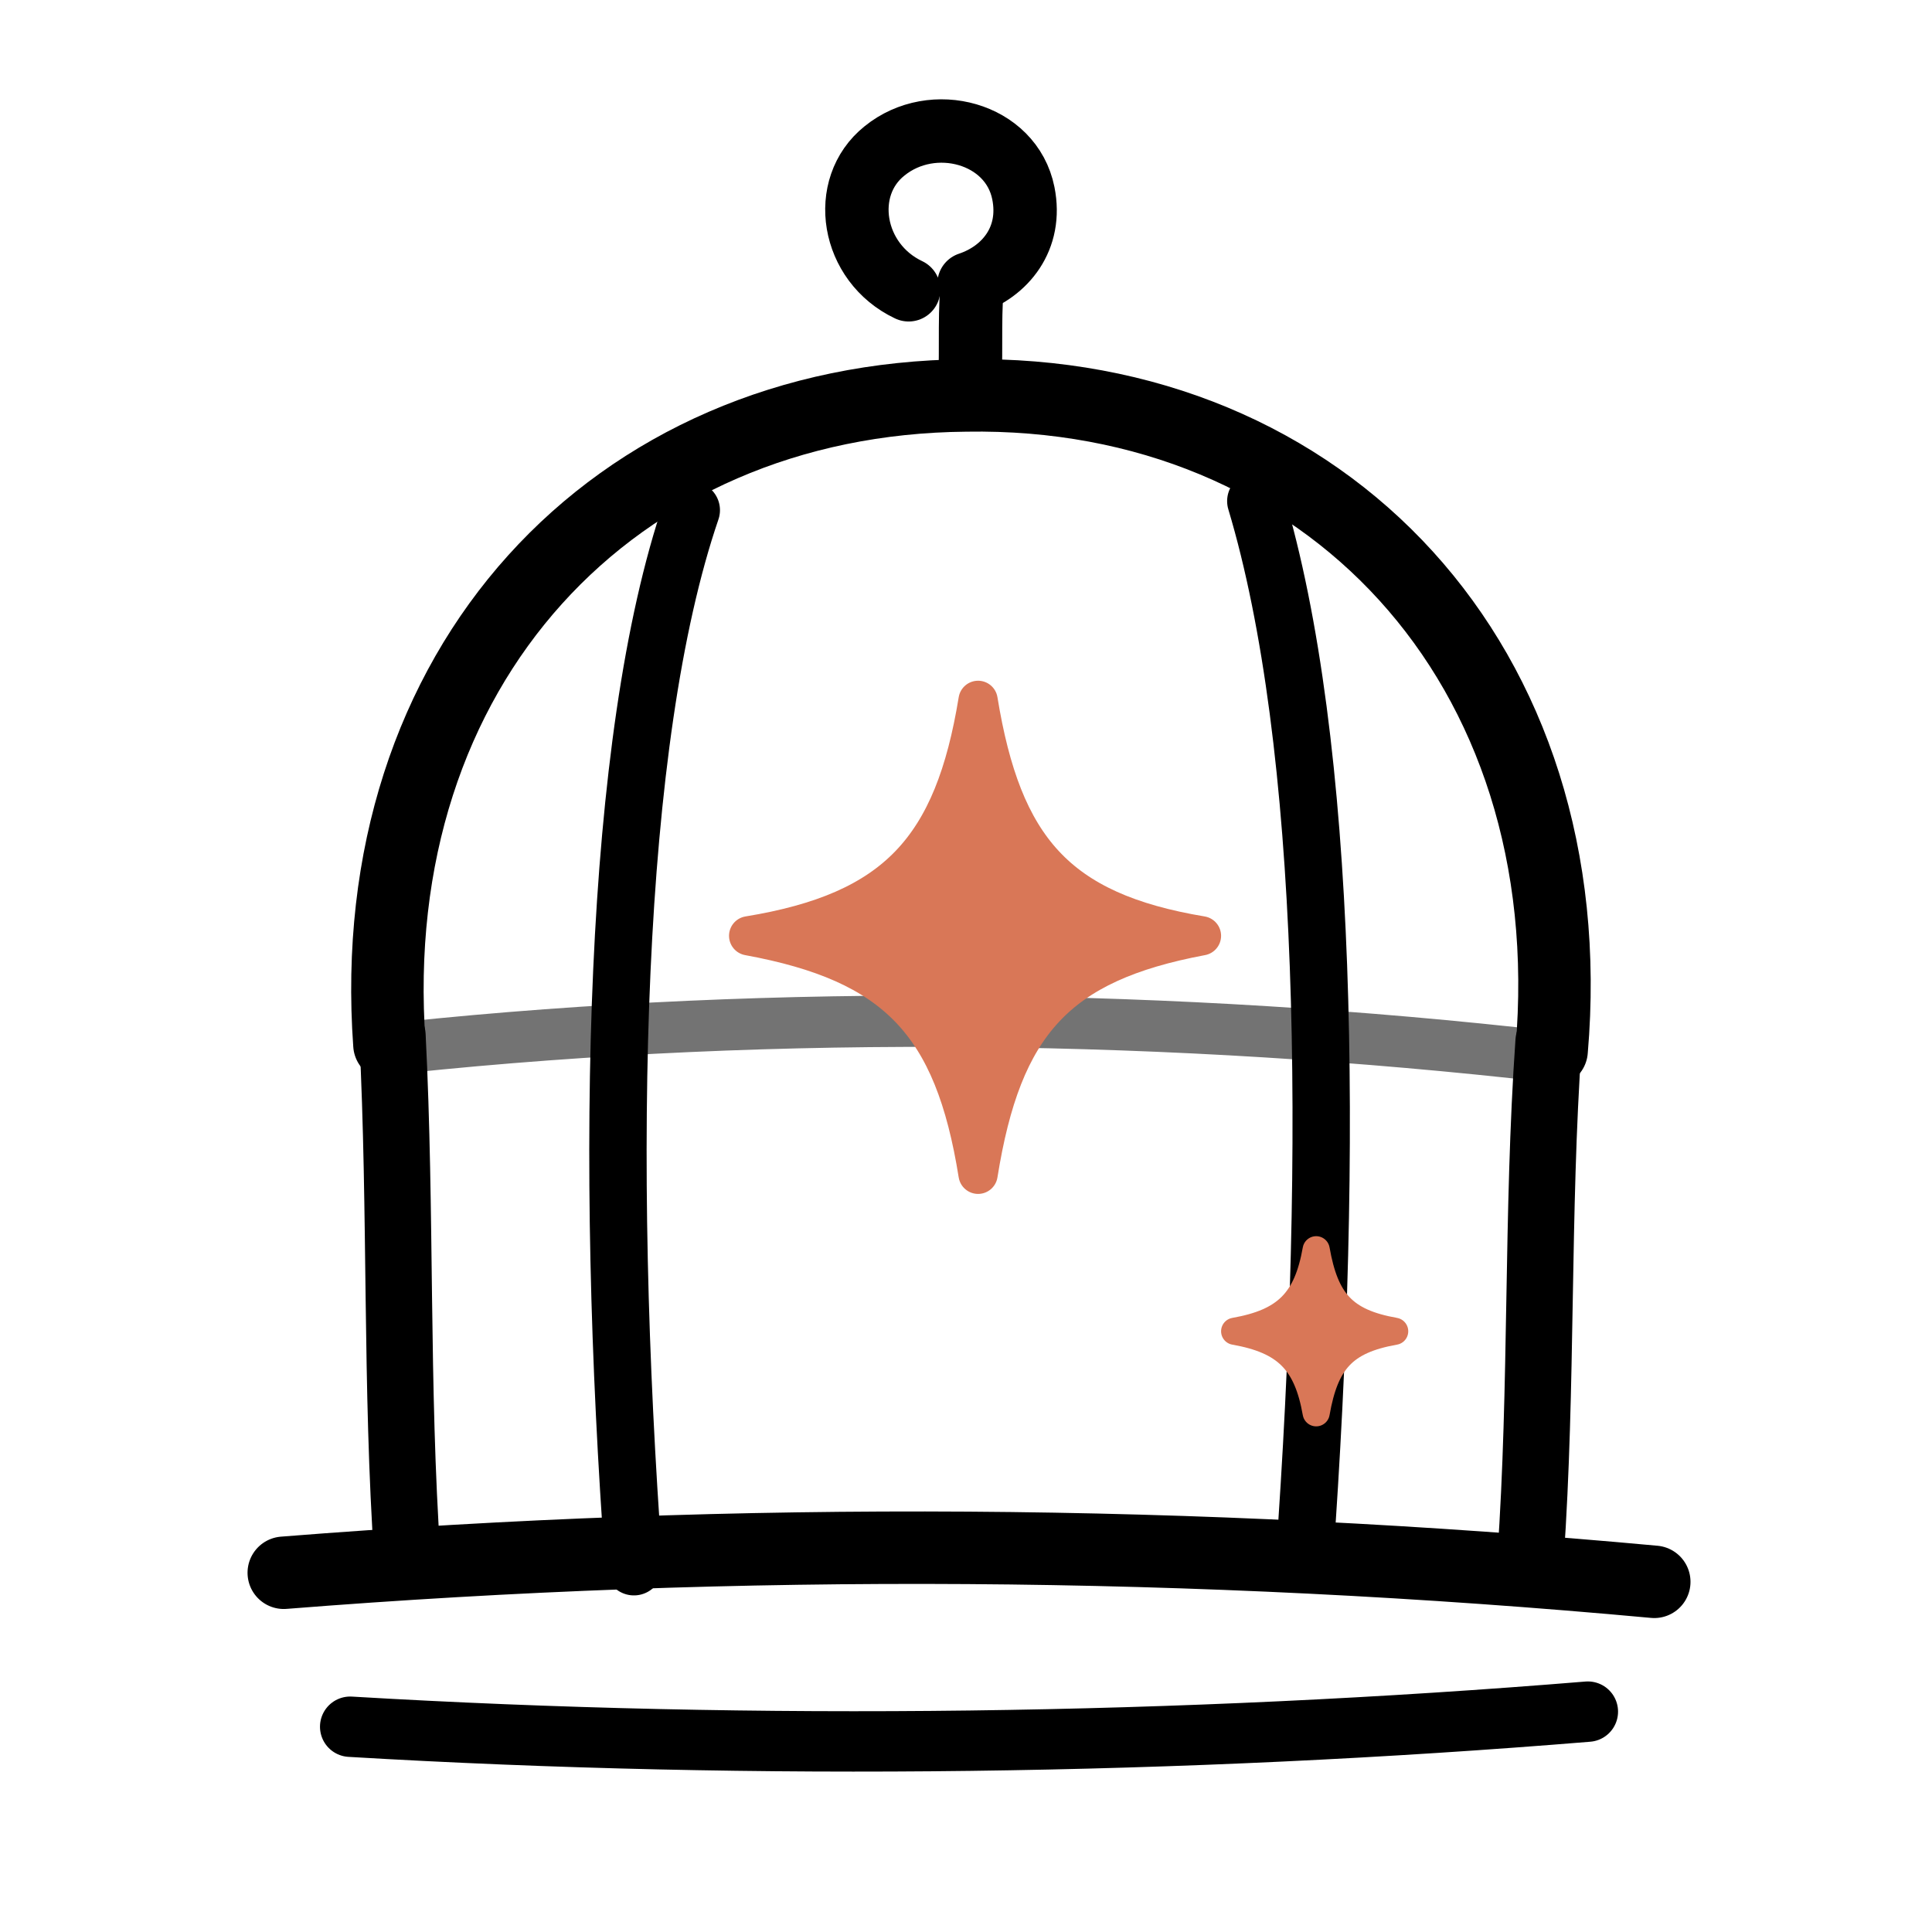
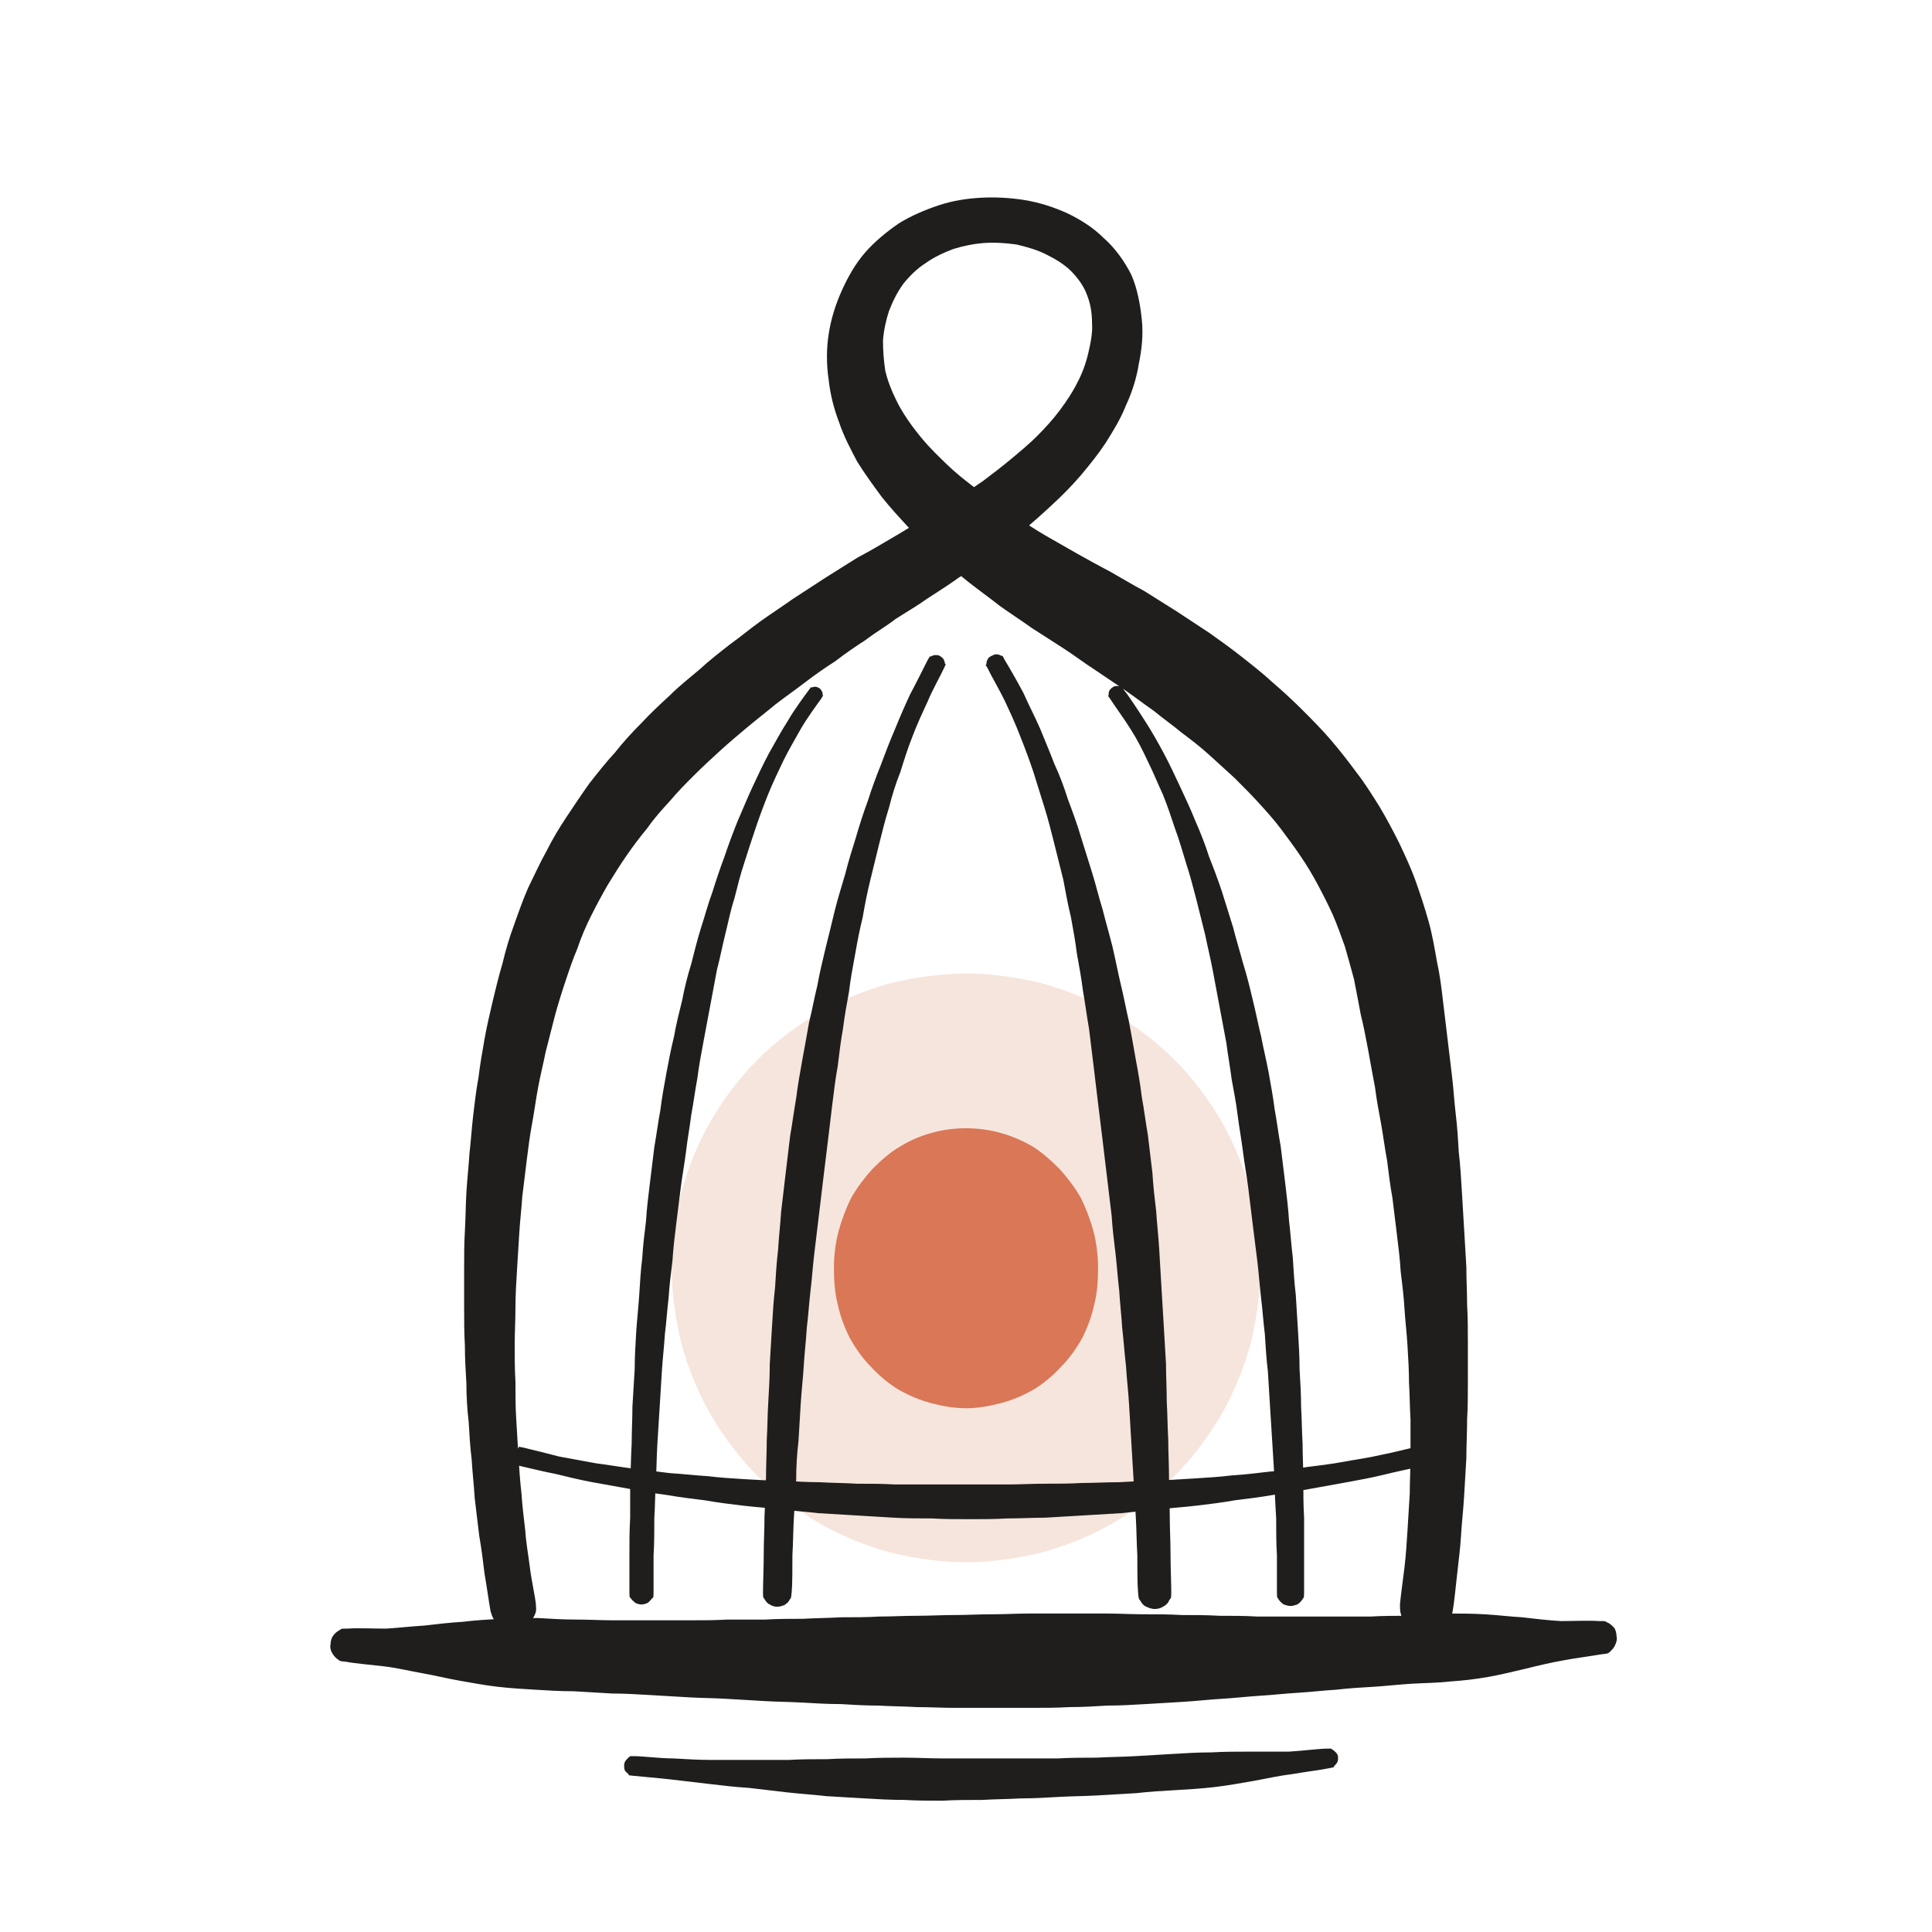
- <svg xmlns="http://www.w3.org/2000/svg" viewBox="0 0 64 64" fill="none" stroke="currentColor" stroke-linecap="round" stroke-linejoin="round">
-   <path d="M30.1 9.6c-1.9-.9-2.3-3.4-.8-4.6 1.6-1.3 4.2-.6 4.6 1.4.3 1.5-.6 2.6-1.8 3" stroke-width="2.1" />
-   <path d="M32.2 9.5c-.1 1.2 0 2.4-.1 3.7" stroke-width="2.1" />
-   <path d="M12.9 34.6c-.9-12.5 7.4-21.4 19.1-21.5 11.9-.2 20.5 8.9 19.4 21.7" stroke-width="2.4" />
-   <path d="M13 34.3c.3 5.9.1 11.6.5 17.4M51.3 34.5c-.4 5.7-.2 11.4-.6 17.1" stroke-width="2.2" />
-   <path d="M22.9 16.9c-2.6 7.6-2.9 21.4-1.9 35M41.6 16.6c2.4 8 2.6 21.3 1.6 35.2" stroke-width="1.9" />
-   <path d="M13.4 34.7c12.4-1.3 25.6-1.1 37.9.3" stroke-width="1.7" opacity=".55" />
-   <path d="M9.4 52.1c15.1-1.2 30.2-1.1 45.4.3" stroke-width="2.4" />
-   <path d="M11.6 57.2c13.5.8 27.6.6 41-.5" stroke-width="2" />
-   <path d="M32.4 23.2c.8 4.9 2.6 7 7.4 7.8-4.8.9-6.6 2.9-7.4 7.9-.8-5-2.7-7-7.6-7.9 4.9-.8 6.8-2.9 7.6-7.8z" fill="#D97757" stroke="#D97757" stroke-width="1.3" />
-   <path d="M43.6 41.4c.3 1.7.9 2.4 2.6 2.7-1.7.3-2.3 1-2.6 2.7-.3-1.7-1-2.4-2.7-2.7 1.7-.3 2.4-1 2.7-2.7z" fill="#D97757" stroke="#D97757" stroke-width=".9" />
+ <svg xmlns="http://www.w3.org/2000/svg" viewBox="0 0 256 256" fill="none">
+   <path d="M167 168C167 171.4 166.5 174.8 165.7 178.1C164.8 181.3 163.5 184.6 161.8 187.5C160.1 190.4 158 193.2 155.6 195.6C153.2 198 150.4 200.1 147.5 201.8C144.6 203.5 141.3 204.8 138.1 205.7C134.8 206.5 131.4 207 128 207C124.6 207 121.2 206.5 117.9 205.7C114.7 204.8 111.4 203.5 108.5 201.8C105.6 200.1 102.8 198 100.4 195.6C98 193.2 95.9 190.4 94.2 187.5C92.5 184.6 91.2 181.3 90.3 178.1C89.5 174.8 89 171.4 89 168C89 164.6 89.5 161.2 90.3 157.9C91.2 154.7 92.5 151.4 94.2 148.5C95.9 145.6 98 142.8 100.4 140.4C102.8 138 105.6 135.9 108.5 134.2C111.4 132.5 114.7 131.2 117.9 130.3C121.2 129.5 124.6 129 128 129C131.4 129 134.8 129.5 138.1 130.3C141.3 131.2 144.6 132.5 147.5 134.2C150.4 135.9 153.2 138 155.6 140.4C158 142.8 160.1 145.6 161.8 148.5C163.5 151.4 164.8 154.7 165.7 157.9C166.5 161.2 167 164.6 167 168Z" fill="#F6E5DC" />
+   <path d="M71 212.5C70.9 211.5 70.4 209.3 70.2 207.6C70 206 69.7 204.4 69.6 202.8C69.4 201.1 69.2 199.5 69.1 197.9C68.9 196.2 68.8 194.6 68.7 193C68.6 191.3 68.5 189.7 68.4 188C68.3 186.4 68.3 184.8 68.3 183.1C68.2 181.5 68.2 179.8 68.2 178.2C68.2 176.6 68.3 174.9 68.3 173.3C68.3 171.6 68.4 170 68.5 168.4C68.6 166.7 68.7 165.1 68.8 163.5C68.9 161.8 69.1 160.2 69.2 158.6C69.4 157 69.6 155.3 69.8 153.7C70 152.1 70.2 150.5 70.5 148.9C70.8 147.3 71 145.7 71.3 144.1C71.6 142.5 72 140.9 72.3 139.4C72.7 137.8 73.1 136.3 73.5 134.7C73.9 133.2 74.4 131.6 74.9 130.1C75.4 128.6 75.9 127.1 76.5 125.7C77 124.2 77.6 122.8 78.3 121.4C79 120 79.7 118.7 80.5 117.3C81.3 116 82.1 114.7 83 113.4C83.9 112.1 84.8 110.9 85.8 109.7C86.7 108.4 87.7 107.3 88.8 106.1C89.8 104.9 90.9 103.8 92 102.7C93.1 101.6 94.3 100.5 95.5 99.4C96.6 98.4 97.9 97.3 99.1 96.3C100.3 95.3 101.6 94.3 102.8 93.3C104.1 92.3 105.4 91.4 106.7 90.4C108 89.4 109.3 88.5 110.7 87.6C112 86.6 113.3 85.7 114.7 84.8C116 83.8 117.4 83 118.7 82C120.1 81.1 121.5 80.3 122.9 79.3C124.3 78.4 125.7 77.5 127.1 76.5C128.5 75.6 129.9 74.6 131.3 73.6C132.7 72.5 134.1 71.5 135.4 70.4C136.8 69.3 138.1 68.1 139.4 66.9C140.7 65.7 142 64.4 143.2 63C144.3 61.7 145.5 60.2 146.5 58.7C147.5 57.1 148.5 55.5 149.2 53.7C150 52 150.6 50.1 150.9 48.2C151.3 46.3 151.5 44.3 151.3 42.4C151.1 40.4 150.7 38.2 149.9 36.4C149 34.6 147.7 32.8 146.2 31.5C144.8 30.1 143 29 141.3 28.2C139.5 27.4 137.6 26.8 135.7 26.5C133.8 26.2 131.9 26.1 130 26.2C128.1 26.3 126.2 26.6 124.4 27.2C122.6 27.8 120.7 28.6 119.1 29.6C117.5 30.7 115.9 32 114.6 33.5C113.3 35 112.3 36.8 111.5 38.6C110.7 40.4 110.1 42.3 109.8 44.3C109.5 46.2 109.5 48.3 109.8 50.3C110 52.2 110.5 54.2 111.2 56C111.8 57.8 112.7 59.5 113.6 61.2C114.6 62.8 115.7 64.3 116.8 65.8C117.9 67.2 119.2 68.6 120.4 69.9C121.6 71.2 122.9 72.5 124.2 73.7C125.6 74.8 126.9 76 128.3 77.1C129.7 78.2 131.1 79.2 132.5 80.3C133.9 81.3 135.3 82.2 136.7 83.2C138.1 84.1 139.5 85 140.9 85.9C142.3 86.8 143.6 87.8 145 88.7C146.3 89.6 147.7 90.5 149 91.4C150.3 92.3 151.6 93.3 152.9 94.2C154.1 95.2 155.4 96.1 156.6 97.1C157.8 98 159.1 99 160.2 100C161.4 101.1 162.5 102.1 163.6 103.1C164.7 104.2 165.8 105.3 166.8 106.4C167.8 107.5 168.8 108.6 169.7 109.8C170.6 111 171.5 112.2 172.3 113.4C173.2 114.7 173.9 115.9 174.6 117.2C175.3 118.5 176 119.9 176.6 121.2C177.2 122.6 177.7 124 178.2 125.4C178.6 126.8 179 128.2 179.4 129.7C179.7 131.2 180 132.8 180.3 134.4C180.7 136 181 137.6 181.3 139.2C181.6 140.9 181.9 142.5 182.2 144.1C182.4 145.7 182.7 147.3 183 148.9C183.3 150.6 183.5 152.2 183.8 153.8C184 155.4 184.2 157.1 184.5 158.7C184.7 160.3 184.9 162 185.1 163.6C185.3 165.2 185.5 166.8 185.6 168.5C185.8 170.1 186 171.7 186.1 173.4C186.2 175 186.4 176.6 186.5 178.3C186.6 179.9 186.7 181.6 186.7 183.2C186.8 184.8 186.8 186.5 186.9 188.1C186.9 189.7 186.9 191.4 186.9 193C186.9 194.6 186.8 196.3 186.8 197.9C186.7 199.5 186.6 201.2 186.5 202.8C186.4 204.4 186.3 206 186.1 207.7C185.9 209.3 185.6 211.5 185.5 212.6C185.5 213.7 185.6 213.8 185.8 214.4C186 214.9 186.4 215.4 186.9 215.8C187.4 216.1 188 216.4 188.6 216.5C189.2 216.5 189.8 216.4 190.4 216.2C190.9 216 191.4 215.6 191.8 215.1C192.1 214.6 192.3 214.5 192.5 213.4C192.7 212.3 192.9 210.1 193.1 208.4C193.3 206.7 193.5 205 193.6 203.4C193.7 201.7 193.9 200 194 198.3C194.1 196.6 194.2 194.9 194.3 193.2C194.3 191.5 194.4 189.8 194.4 188.1C194.5 186.4 194.5 184.8 194.5 183.1C194.5 181.4 194.5 179.7 194.5 178C194.5 176.3 194.5 174.6 194.4 172.9C194.4 171.2 194.3 169.6 194.3 167.9C194.2 166.2 194.1 164.5 194 162.8C193.9 161.1 193.8 159.4 193.7 157.8C193.6 156.1 193.5 154.4 193.3 152.7C193.2 151 193.1 149.3 192.9 147.7C192.7 146 192.6 144.3 192.4 142.6C192.2 141 192 139.3 191.8 137.6C191.6 135.9 191.4 134.3 191.2 132.6C191 130.9 190.8 129.2 190.4 127.4C190.1 125.7 189.8 123.9 189.3 122.1C188.8 120.3 188.2 118.5 187.6 116.8C187 115.1 186.2 113.4 185.4 111.7C184.6 110.1 183.7 108.4 182.8 106.9C181.8 105.3 180.8 103.7 179.7 102.3C178.6 100.8 177.5 99.4 176.3 98C175.1 96.6 173.8 95.3 172.5 94C171.3 92.8 170 91.6 168.6 90.4C167.3 89.2 165.9 88.1 164.5 87C163.1 85.9 161.7 84.9 160.3 83.9C158.8 82.9 157.4 82 155.9 81C154.5 80.1 153 79.2 151.6 78.3C150.1 77.5 148.6 76.6 147.2 75.8C145.7 75 144.2 74.2 142.8 73.4C141.4 72.6 140 71.8 138.6 71C137.2 70.2 135.9 69.3 134.6 68.5C133.3 67.6 132 66.7 130.7 65.8C129.5 64.9 128.2 63.9 127.1 63C125.9 62 124.8 60.9 123.8 59.9C122.7 58.8 121.8 57.7 120.9 56.5C120.1 55.4 119.3 54.2 118.7 52.9C118.1 51.7 117.6 50.4 117.3 49.1C117.1 47.8 117 46.4 117 45.1C117.1 43.8 117.4 42.4 117.8 41.2C118.3 39.9 118.9 38.7 119.7 37.6C120.5 36.6 121.5 35.6 122.6 34.9C123.7 34.1 125 33.5 126.3 33C127.6 32.6 129 32.3 130.4 32.2C131.8 32.1 133.3 32.2 134.7 32.4C136 32.7 137.4 33.1 138.6 33.7C139.8 34.3 141 35 141.9 35.9C142.8 36.8 143.6 37.9 144 39C144.5 40.2 144.7 41.5 144.7 42.8C144.8 44.1 144.5 45.5 144.2 46.8C143.9 48.1 143.4 49.5 142.7 50.8C142.1 52 141.3 53.2 140.4 54.4C139.5 55.6 138.5 56.7 137.4 57.8C136.4 58.8 135.2 59.8 134 60.8C132.8 61.8 131.5 62.8 130.3 63.7C129 64.6 127.7 65.5 126.3 66.3C125 67.2 123.6 68.1 122.2 68.9C120.8 69.7 119.4 70.6 118 71.4C116.5 72.3 115.1 73.1 113.6 73.9C112.2 74.8 110.7 75.7 109.3 76.6C107.9 77.5 106.4 78.5 105 79.4C103.6 80.4 102.2 81.3 100.8 82.3C99.4 83.3 98.1 84.4 96.7 85.4C95.3 86.5 94 87.5 92.7 88.7C91.4 89.8 90 90.9 88.8 92.1C87.5 93.3 86.2 94.5 85 95.8C83.8 97 82.6 98.3 81.5 99.7C80.3 101 79.2 102.4 78.1 103.8C77.1 105.2 76.1 106.7 75.1 108.2C74.1 109.7 73.2 111.2 72.4 112.8C71.5 114.4 70.8 116 70 117.6C69.3 119.2 68.7 120.9 68.1 122.6C67.5 124.2 67 125.9 66.6 127.6C66.1 129.3 65.7 130.9 65.3 132.6C64.9 134.3 64.5 136 64.2 137.7C63.9 139.4 63.6 141.1 63.4 142.8C63.1 144.4 62.9 146.1 62.7 147.8C62.5 149.5 62.4 151.2 62.2 152.9C62.1 154.6 61.9 156.3 61.8 158C61.7 159.7 61.7 161.4 61.6 163.1C61.5 164.8 61.5 166.5 61.5 168.1C61.5 169.8 61.5 171.5 61.5 173.2C61.5 174.9 61.5 176.6 61.6 178.3C61.6 180 61.7 181.7 61.8 183.3C61.8 185 61.9 186.7 62.1 188.4C62.2 190.1 62.3 191.8 62.5 193.4C62.6 195.1 62.8 196.8 62.9 198.5C63.1 200.1 63.3 201.8 63.5 203.5C63.8 205.2 64 206.8 64.2 208.5C64.5 210.2 64.8 212.4 65 213.5C65.3 214.5 65.4 214.5 65.7 214.9C66 215.3 66.5 215.6 66.9 215.8C67.4 216 68 216 68.5 216C69 215.9 69.5 215.6 69.9 215.3C70.3 215 70.6 214.5 70.8 214.1C71 213.6 71.1 213.6 71 212.5ZM122.9 87.5C122.5 88.3 121.4 90.5 120.6 92C119.9 93.5 119.2 95.1 118.6 96.6C117.9 98.2 117.3 99.8 116.7 101.4C116.1 102.9 115.5 104.5 115 106.1C114.4 107.7 113.9 109.3 113.4 111C112.9 112.6 112.4 114.2 112 115.8C111.5 117.5 111 119.1 110.6 120.7C110.2 122.4 109.8 124 109.4 125.6C109 127.3 108.6 128.9 108.3 130.6C107.9 132.2 107.6 133.9 107.2 135.5C106.9 137.2 106.6 138.9 106.3 140.5C106 142.2 105.7 143.8 105.5 145.5C105.2 147.2 105 148.8 104.7 150.5C104.5 152.2 104.3 153.9 104.1 155.5C103.9 157.2 103.7 158.9 103.5 160.6C103.4 162.2 103.2 163.9 103.1 165.6C102.9 167.3 102.8 168.9 102.7 170.6C102.5 172.3 102.4 174 102.3 175.7C102.2 177.3 102.1 179 102 180.7C102 182.4 101.9 184.1 101.8 185.8C101.7 187.4 101.7 189.1 101.6 190.8C101.6 192.5 101.5 194.2 101.5 195.8C101.4 197.5 101.4 199.2 101.3 200.9C101.3 202.6 101.2 204.2 101.2 205.9C101.2 207.6 101.1 210 101.1 211C101.1 212 101.2 211.6 101.3 211.9C101.5 212.2 101.7 212.5 102 212.6C102.3 212.8 102.6 212.9 103 212.9C103.3 212.9 103.6 212.8 103.9 212.7C104.2 212.5 104.5 212.3 104.6 212C104.8 211.7 104.8 212 104.9 211C105 210 105 207.7 105 206C105.1 204.4 105.1 202.7 105.2 201C105.3 199.3 105.4 197.7 105.5 196C105.5 194.3 105.6 192.7 105.8 191C105.9 189.3 106 187.7 106.1 186C106.2 184.3 106.4 182.7 106.5 181C106.6 179.3 106.8 177.7 106.9 176C107.1 174.4 107.2 172.7 107.4 171C107.6 169.4 107.7 167.7 107.9 166.1C108.1 164.4 108.3 162.7 108.5 161.1C108.7 159.4 108.9 157.8 109.1 156.1C109.3 154.5 109.5 152.8 109.7 151.2C109.9 149.5 110.1 147.9 110.3 146.2C110.5 144.6 110.7 142.9 111 141.3C111.2 139.6 111.4 138 111.7 136.3C111.9 134.7 112.2 133 112.5 131.4C112.7 129.7 113 128.1 113.3 126.5C113.6 124.8 113.9 123.2 114.3 121.6C114.6 119.9 114.9 118.3 115.3 116.7C115.7 115.1 116.1 113.4 116.5 111.8C116.9 110.2 117.3 108.6 117.8 107C118.2 105.4 118.7 103.8 119.3 102.3C119.8 100.7 120.3 99.1 120.9 97.6C121.5 96 122.2 94.5 122.9 93C123.5 91.5 124.7 89.4 125.1 88.5C125.5 87.7 125.2 88.1 125.2 87.9C125.2 87.7 125.1 87.5 125 87.3C124.9 87.2 124.7 87 124.5 86.9C124.4 86.8 124.1 86.8 123.9 86.8C123.7 86.8 123.5 86.9 123.3 87C123.2 87.1 123.4 86.6 122.9 87.5ZM130.9 88.6C131.3 89.5 132.5 91.5 133.2 93C133.9 94.5 134.6 96 135.2 97.6C135.8 99.1 136.4 100.7 136.9 102.2C137.4 103.8 137.9 105.4 138.4 107C138.9 108.6 139.3 110.2 139.7 111.8C140.1 113.4 140.5 115 140.9 116.6C141.2 118.2 141.5 119.9 141.9 121.5C142.2 123.1 142.5 124.8 142.7 126.4C143 128 143.3 129.7 143.5 131.3C143.8 133 144 134.6 144.3 136.3C144.5 137.9 144.7 139.6 144.9 141.2C145.1 142.9 145.3 144.5 145.5 146.2C145.7 147.8 145.9 149.5 146.1 151.1C146.3 152.8 146.5 154.4 146.7 156.1C146.9 157.7 147.1 159.4 147.3 161.1C147.4 162.7 147.6 164.4 147.8 166C148 167.7 148.1 169.3 148.3 171C148.4 172.7 148.6 174.3 148.7 176C148.9 177.7 149 179.3 149.2 181C149.3 182.7 149.5 184.3 149.6 186C149.7 187.7 149.8 189.3 149.9 191C150 192.7 150.1 194.3 150.2 196C150.3 197.7 150.4 199.3 150.5 201C150.6 202.7 150.6 204.4 150.7 206C150.7 207.7 150.7 210 150.8 211C150.9 212.1 150.9 211.8 151.1 212.1C151.3 212.5 151.6 212.8 151.9 212.9C152.3 213.1 152.7 213.2 153 213.2C153.4 213.2 153.8 213.1 154.1 212.9C154.5 212.7 154.8 212.4 154.9 212.1C155.1 211.7 155.2 212 155.2 211C155.2 209.9 155.1 207.6 155.1 205.9C155.1 204.2 155 202.5 155 200.9C155 199.2 154.9 197.5 154.9 195.8C154.9 194.1 154.8 192.4 154.8 190.8C154.7 189.1 154.7 187.4 154.6 185.7C154.6 184 154.5 182.3 154.5 180.7C154.4 179 154.3 177.3 154.2 175.6C154.1 173.9 154 172.2 153.9 170.6C153.8 168.9 153.7 167.2 153.6 165.5C153.5 163.8 153.3 162.1 153.2 160.5C153 158.8 152.8 157.1 152.7 155.4C152.5 153.7 152.3 152.1 152.1 150.4C151.8 148.7 151.6 147 151.3 145.4C151.1 143.7 150.8 142 150.5 140.4C150.2 138.7 149.9 137 149.6 135.4C149.2 133.7 148.9 132 148.5 130.4C148.1 128.7 147.8 127.1 147.4 125.4C147 123.8 146.5 122.1 146.1 120.5C145.6 118.9 145.2 117.2 144.7 115.6C144.2 114 143.7 112.4 143.2 110.8C142.7 109.1 142.1 107.5 141.5 105.9C141 104.3 140.4 102.7 139.7 101.2C139.1 99.6 138.4 98 137.8 96.5C137.1 94.9 136.3 93.4 135.6 91.8C134.8 90.3 133.6 88.2 133.1 87.4C132.7 86.6 132.9 87 132.7 86.9C132.5 86.8 132.3 86.7 132 86.7C131.8 86.7 131.6 86.8 131.4 86.9C131.2 87 131 87.1 130.9 87.3C130.8 87.5 130.7 87.7 130.7 88C130.7 88.2 130.4 87.8 130.9 88.6ZM107.2 91.4C106.6 92.2 105.2 94.1 104.4 95.5C103.5 96.9 102.7 98.4 101.9 99.8C101.1 101.3 100.4 102.8 99.7 104.3C99 105.8 98.4 107.3 97.7 108.9C97.1 110.4 96.5 112 96 113.5C95.4 115.1 94.9 116.6 94.4 118.2C93.8 119.8 93.4 121.4 92.9 122.9C92.4 124.5 92 126.1 91.6 127.7C91.1 129.3 90.7 130.9 90.4 132.5C90 134.1 89.6 135.7 89.3 137.4C88.9 139 88.6 140.6 88.3 142.2C88 143.8 87.7 145.5 87.5 147.1C87.2 148.7 87 150.3 86.7 152C86.5 153.6 86.3 155.2 86.1 156.9C85.9 158.5 85.7 160.1 85.6 161.8C85.4 163.4 85.2 165 85.1 166.7C84.9 168.3 84.8 170 84.7 171.6C84.6 173.2 84.4 174.9 84.3 176.5C84.2 178.2 84.1 179.8 84.1 181.4C84 183.1 83.9 184.7 83.8 186.4C83.8 188 83.7 189.7 83.7 191.3C83.6 192.9 83.6 194.6 83.5 196.2C83.5 197.9 83.5 199.5 83.5 201.1C83.4 202.8 83.4 204.4 83.4 206.1C83.4 207.7 83.4 210 83.4 211C83.4 211.9 83.5 211.6 83.6 211.8C83.7 212 84 212.2 84.2 212.4C84.4 212.5 84.7 212.6 85 212.6C85.3 212.6 85.6 212.5 85.8 212.4C86 212.3 86.2 212 86.4 211.8C86.5 211.6 86.6 212 86.6 211C86.6 210.1 86.6 207.7 86.6 206.1C86.7 204.5 86.7 202.8 86.7 201.2C86.8 199.6 86.8 198 86.9 196.3C87 194.7 87 193.1 87.1 191.4C87.2 189.8 87.3 188.2 87.4 186.6C87.5 184.9 87.6 183.3 87.7 181.7C87.8 180.1 88 178.4 88.1 176.8C88.3 175.2 88.4 173.6 88.6 171.9C88.7 170.3 88.9 168.7 89.1 167.1C89.2 165.5 89.4 163.8 89.6 162.2C89.8 160.6 90 159 90.2 157.4C90.4 155.8 90.7 154.2 90.9 152.6C91.1 150.9 91.4 149.3 91.6 147.7C91.9 146.1 92.1 144.5 92.4 142.9C92.6 141.3 92.9 139.7 93.2 138.1C93.5 136.5 93.8 134.9 94.1 133.3C94.4 131.7 94.7 130.1 95 128.5C95.4 127 95.7 125.4 96.1 123.8C96.5 122.2 96.8 120.6 97.3 119.1C97.7 117.5 98.1 115.9 98.6 114.4C99.1 112.8 99.6 111.3 100.1 109.8C100.6 108.3 101.2 106.7 101.8 105.2C102.4 103.7 103.1 102.3 103.8 100.8C104.5 99.4 105.3 98 106.1 96.6C106.9 95.2 108.3 93.3 108.8 92.6C109.3 91.8 109 92.2 109 92.1C109 91.9 109 91.7 108.9 91.6C108.8 91.4 108.7 91.3 108.6 91.2C108.4 91.1 108.2 91 108.1 91C107.9 91 107.7 91 107.6 91.1C107.4 91.2 107.7 90.7 107.2 91.4ZM147.1 92.6C147.6 93.4 149 95.3 149.8 96.6C150.7 98 151.4 99.4 152.1 100.9C152.8 102.3 153.4 103.8 154.1 105.3C154.7 106.8 155.2 108.3 155.7 109.8C156.3 111.4 156.7 112.9 157.2 114.5C157.7 116 158.1 117.6 158.5 119.1C158.9 120.7 159.3 122.3 159.7 123.9C160 125.4 160.4 127 160.7 128.6C161 130.2 161.3 131.8 161.6 133.4C161.9 135 162.2 136.6 162.5 138.2C162.7 139.8 163 141.4 163.2 143C163.5 144.6 163.8 146.2 164 147.8C164.2 149.4 164.5 151 164.7 152.6C164.9 154.2 165.2 155.8 165.4 157.4C165.6 159 165.8 160.7 166 162.3C166.2 163.9 166.4 165.5 166.6 167.1C166.8 168.7 166.9 170.3 167.1 172C167.3 173.6 167.4 175.2 167.6 176.8C167.7 178.4 167.8 180.1 168 181.7C168.1 183.3 168.2 184.9 168.3 186.6C168.4 188.2 168.5 189.8 168.6 191.4C168.7 193.1 168.8 194.7 168.9 196.3C168.9 198 169 199.6 169.1 201.2C169.1 202.8 169.1 204.5 169.2 206.1C169.2 207.7 169.2 210 169.2 211C169.2 212 169.3 211.6 169.4 211.9C169.6 212.2 169.8 212.4 170.1 212.6C170.4 212.7 170.7 212.8 171 212.8C171.3 212.8 171.6 212.7 171.9 212.6C172.2 212.4 172.4 212.2 172.6 211.9C172.7 211.6 172.8 212 172.8 211C172.8 210 172.8 207.7 172.8 206.1C172.8 204.4 172.8 202.8 172.8 201.1C172.7 199.5 172.7 197.9 172.7 196.2C172.7 194.6 172.6 192.9 172.6 191.3C172.5 189.6 172.5 188 172.4 186.4C172.4 184.7 172.3 183.1 172.2 181.4C172.2 179.8 172.1 178.1 172 176.5C171.9 174.9 171.8 173.2 171.7 171.6C171.5 169.9 171.4 168.3 171.3 166.6C171.1 165 171 163.4 170.8 161.7C170.7 160.1 170.5 158.5 170.3 156.8C170.1 155.2 169.9 153.5 169.7 151.9C169.4 150.3 169.2 148.6 168.9 147C168.7 145.4 168.4 143.8 168.1 142.1C167.8 140.5 167.4 138.9 167.1 137.3C166.7 135.7 166.4 134.1 166 132.5C165.6 130.8 165.2 129.2 164.7 127.6C164.3 126.1 163.8 124.5 163.4 122.9C162.9 121.3 162.4 119.7 161.9 118.1C161.4 116.6 160.8 115 160.2 113.5C159.7 111.9 159.1 110.4 158.4 108.8C157.8 107.3 157.1 105.8 156.4 104.3C155.7 102.8 155 101.3 154.2 99.8C153.4 98.3 152.6 96.9 151.7 95.5C150.8 94.1 149.5 92.1 148.9 91.4C148.4 90.6 148.6 91.1 148.5 91C148.3 90.9 148.1 90.9 147.9 90.9C147.7 90.9 147.5 91 147.4 91.1C147.2 91.2 147.1 91.4 147 91.5C146.9 91.7 146.9 91.9 146.9 92.1C146.9 92.3 146.6 91.9 147.1 92.6ZM68.7 194.2C69.6 194.4 72 195 73.6 195.3C75.2 195.7 76.9 196.1 78.5 196.4C80.2 196.7 81.8 197 83.5 197.3C85.1 197.6 86.8 197.9 88.4 198.1C90.1 198.4 91.8 198.6 93.4 198.8C95.1 199.1 96.7 199.3 98.4 199.5C100.1 199.7 101.7 199.8 103.4 200C105.1 200.2 106.7 200.3 108.4 200.5C110.1 200.6 111.8 200.7 113.4 200.8C115.1 200.9 116.8 201 118.4 201.1C120.1 201.2 121.8 201.2 123.5 201.2C125.1 201.3 126.8 201.3 128.5 201.3C130.2 201.3 131.8 201.3 133.5 201.2C135.2 201.2 136.9 201.1 138.5 201.1C140.2 201 141.9 200.9 143.6 200.8C145.2 200.7 146.9 200.6 148.6 200.5C150.3 200.3 151.9 200.2 153.6 200C155.3 199.8 156.9 199.7 158.6 199.5C160.3 199.3 161.9 199.1 163.6 198.8C165.2 198.6 166.9 198.4 168.6 198.1C170.2 197.9 171.9 197.6 173.5 197.3C175.2 197 176.8 196.7 178.5 196.4C180.1 196.1 181.8 195.8 183.4 195.4C185 195 187.4 194.5 188.3 194.3C189.2 194 188.7 194.1 188.9 194C189 193.8 189.2 193.6 189.2 193.4C189.3 193.2 189.3 192.9 189.3 192.7C189.2 192.5 189.1 192.3 189 192.1C188.8 192 188.6 191.8 188.4 191.8C188.2 191.7 188.6 191.6 187.7 191.7C186.8 191.9 184.5 192.5 182.9 192.8C181.2 193.2 179.6 193.4 178 193.7C176.4 194 174.7 194.2 173.1 194.4C171.4 194.7 169.8 194.9 168.2 195C166.5 195.2 164.9 195.4 163.2 195.5C161.6 195.7 159.9 195.8 158.3 195.9C156.6 196 155 196.1 153.3 196.2C151.7 196.2 150 196.3 148.3 196.4C146.7 196.4 145 196.5 143.4 196.5C141.7 196.6 140.1 196.6 138.4 196.6C136.8 196.6 135.1 196.7 133.5 196.7C131.8 196.7 130.1 196.7 128.5 196.7C126.8 196.7 125.2 196.7 123.5 196.7C121.9 196.7 120.2 196.7 118.6 196.7C116.9 196.6 115.3 196.6 113.6 196.6C111.9 196.5 110.3 196.5 108.6 196.4C107 196.4 105.3 196.3 103.7 196.2C102 196.2 100.4 196.1 98.7 196C97.1 195.9 95.4 195.8 93.8 195.6C92.1 195.5 90.5 195.3 88.8 195.2C87.2 195 85.5 194.8 83.9 194.6C82.3 194.4 80.6 194.1 79 193.9C77.4 193.6 75.7 193.3 74.1 193C72.5 192.6 70.2 192 69.3 191.8C68.4 191.6 68.8 191.8 68.7 191.9C68.5 191.9 68.3 192 68.1 192.2C68 192.3 67.9 192.5 67.8 192.7C67.8 192.9 67.8 193.2 67.9 193.3C67.9 193.5 68 193.7 68.2 193.9C68.3 194 67.8 193.9 68.7 194.2ZM45.9 220.2C46.9 220.4 49.2 220.6 50.9 220.8C52.6 221 54.2 221.4 55.9 221.7C57.6 222 59.2 222.4 60.9 222.7C62.6 223 64.2 223.3 65.9 223.5C67.6 223.7 69.3 223.8 71 223.9C72.6 224 74.3 224.1 76 224.1C77.7 224.2 79.4 224.3 81.1 224.4C82.7 224.4 84.4 224.5 86.1 224.6C87.8 224.7 89.5 224.8 91.2 224.9C92.8 225 94.5 225 96.2 225.1C97.9 225.2 99.6 225.3 101.3 225.4C102.9 225.5 104.6 225.5 106.3 225.6C108 225.7 109.7 225.8 111.4 225.8C113 225.9 114.7 226 116.4 226C118.1 226.1 119.8 226.1 121.5 226.2C123.1 226.2 124.8 226.3 126.5 226.3C128.2 226.3 129.9 226.3 131.6 226.3C133.3 226.3 134.9 226.3 136.6 226.3C138.3 226.3 140 226.3 141.7 226.2C143.4 226.2 145.1 226.1 146.7 226C148.4 226 150.1 225.9 151.8 225.8C153.5 225.7 155.2 225.6 156.8 225.5C158.5 225.4 160.2 225.2 161.9 225.1C163.6 225 165.3 224.8 166.9 224.7C168.6 224.6 170.3 224.4 172 224.3C173.7 224.2 175.3 224 177 223.9C178.7 223.7 180.4 223.6 182.1 223.5C183.7 223.4 185.4 223.2 187.1 223.1C188.8 223 190.5 223 192.2 222.8C193.8 222.7 195.5 222.5 197.2 222.2C198.9 221.9 200.5 221.5 202.2 221.1C203.8 220.7 205.5 220.3 207.2 220C208.8 219.7 211.1 219.4 212.2 219.2C213.2 219.1 213 219.1 213.3 218.9C213.6 218.6 213.9 218.3 214 218C214.2 217.6 214.3 217.2 214.2 216.8C214.2 216.5 214.1 216 213.9 215.7C213.6 215.4 213.3 215.1 213 215C212.6 214.8 212.9 214.8 211.8 214.8C210.8 214.7 208.5 214.8 206.8 214.8C205.1 214.7 203.4 214.5 201.7 214.3C200 214.2 198.4 214 196.7 213.9C195 213.8 193.3 213.8 191.7 213.8C190 213.9 188.3 214 186.7 214.1C185 214.1 183.3 214.1 181.6 214.2C180 214.2 178.3 214.2 176.6 214.2C175 214.2 173.3 214.2 171.6 214.2C169.9 214.2 168.3 214.2 166.6 214.2C164.9 214.1 163.2 214.1 161.6 214.1C159.9 214 158.2 214 156.6 214C154.9 213.9 153.2 213.9 151.5 213.9C149.9 213.9 148.2 213.8 146.5 213.8C144.9 213.8 143.2 213.8 141.5 213.8C139.8 213.8 138.2 213.8 136.5 213.8C134.8 213.8 133.2 213.9 131.5 213.9C129.8 213.9 128.2 214 126.5 214C124.8 214 123.1 214.1 121.5 214.1C119.8 214.1 118.1 214.2 116.5 214.2C114.8 214.3 113.1 214.3 111.4 214.3C109.8 214.4 108.1 214.4 106.4 214.5C104.8 214.5 103.1 214.5 101.4 214.6C99.7 214.6 98.1 214.6 96.4 214.6C94.7 214.7 93.1 214.7 91.4 214.7C89.7 214.7 88 214.7 86.4 214.7C84.7 214.7 83 214.7 81.3 214.7C79.7 214.7 78 214.6 76.3 214.6C74.7 214.6 73 214.5 71.3 214.4C69.6 214.4 68 214.4 66.3 214.5C64.6 214.6 62.9 214.7 61.3 214.9C59.6 215 57.9 215.2 56.2 215.4C54.5 215.5 52.8 215.7 51.2 215.8C49.5 215.8 47.2 215.7 46.1 215.8C45.1 215.8 45.3 215.8 45 216C44.6 216.2 44.3 216.5 44.1 216.8C43.9 217.1 43.8 217.5 43.8 217.9C43.7 218.2 43.8 218.7 44 219C44.2 219.4 44.5 219.7 44.8 219.9C45.1 220.1 44.9 220.1 45.9 220.2ZM83.9 235.3C84.8 235.4 87.3 235.6 89 235.8C90.7 236 92.4 236.2 94.1 236.4C95.8 236.6 97.5 236.8 99.2 236.9C100.9 237.1 102.6 237.3 104.3 237.5C106.1 237.7 107.8 237.8 109.5 238C111.2 238.1 112.9 238.2 114.6 238.3C116.3 238.4 118 238.5 119.8 238.5C121.5 238.6 123.2 238.6 124.9 238.6C126.6 238.5 128.3 238.5 130.1 238.5C131.8 238.4 133.5 238.4 135.2 238.3C136.9 238.3 138.6 238.2 140.3 238.1C142.1 238 143.8 238 145.5 237.9C147.2 237.8 148.9 237.7 150.6 237.6C152.3 237.4 154 237.3 155.8 237.2C157.5 237.1 159.2 237 160.9 236.8C162.6 236.6 164.3 236.3 166 236C167.7 235.7 169.4 235.3 171.1 235.1C172.8 234.8 175.2 234.5 176.1 234.3C177.1 234.1 176.6 234.2 176.8 234C176.9 233.9 177.1 233.7 177.2 233.5C177.3 233.3 177.3 233.1 177.3 232.9C177.3 232.6 177.2 232.4 177 232.2C176.9 232.1 176.7 231.9 176.5 231.8C176.3 231.7 176.8 231.7 175.9 231.7C174.9 231.7 172.5 232 170.8 232.1C169.1 232.1 167.3 232.1 165.6 232.1C163.9 232.1 162.2 232.1 160.5 232.2C158.8 232.2 157.1 232.3 155.5 232.4C153.8 232.5 152.1 232.6 150.4 232.7C148.7 232.8 147 232.8 145.3 232.9C143.6 232.9 141.9 232.9 140.2 233C138.5 233 136.8 233 135.1 233C133.4 233 131.7 233 130 233C128.3 233 126.6 233 124.9 233C123.2 233 121.5 232.9 119.8 232.9C118.1 232.9 116.4 232.9 114.7 233C113 233 111.3 233 109.6 233.1C107.9 233.1 106.2 233.1 104.5 233.2C102.8 233.2 101.1 233.2 99.4 233.2C97.7 233.2 96 233.2 94.3 233.2C92.6 233.2 90.9 233.1 89.2 233C87.5 233 85.1 232.7 84.1 232.7C83.1 232.7 83.6 232.7 83.4 232.8C83.2 232.9 83.1 233.1 82.9 233.3C82.8 233.4 82.7 233.7 82.7 233.9C82.7 234.1 82.7 234.4 82.8 234.6C82.9 234.8 83.1 234.9 83.3 235.1C83.4 235.2 82.9 235.2 83.9 235.3Z" fill="#1F1E1D" />
+   <path d="M145.5 168C145.5 169.6 145.4 171.3 145 172.8C144.7 174.3 144.1 175.9 143.4 177.3C142.6 178.7 141.7 180 140.6 181.1C139.6 182.2 138.3 183.3 137 184.1C135.6 184.9 134.2 185.5 132.7 185.9C131.2 186.3 129.6 186.6 128 186.6C126.4 186.6 124.8 186.3 123.3 185.9C121.8 185.5 120.4 184.9 119 184.1C117.7 183.3 116.4 182.2 115.4 181.1C114.3 180 113.4 178.7 112.6 177.3C111.9 175.9 111.3 174.3 111 172.8C110.6 171.3 110.5 169.6 110.5 168C110.5 166.4 110.7 164.7 111.1 163.2C111.5 161.7 112.1 160.1 112.8 158.7C113.6 157.3 114.6 156 115.6 154.9C116.7 153.8 117.9 152.7 119.3 151.9C120.6 151.1 122 150.5 123.5 150.1C124.9 149.7 126.5 149.5 128 149.5C129.5 149.5 131.1 149.7 132.5 150.1C134 150.5 135.4 151.1 136.8 151.9C138.1 152.7 139.3 153.8 140.4 154.9C141.4 156 142.4 157.3 143.2 158.7C143.9 160.1 144.5 161.7 144.9 163.2C145.3 164.7 145.5 166.4 145.5 168Z" fill="#D97757" />
</svg>
